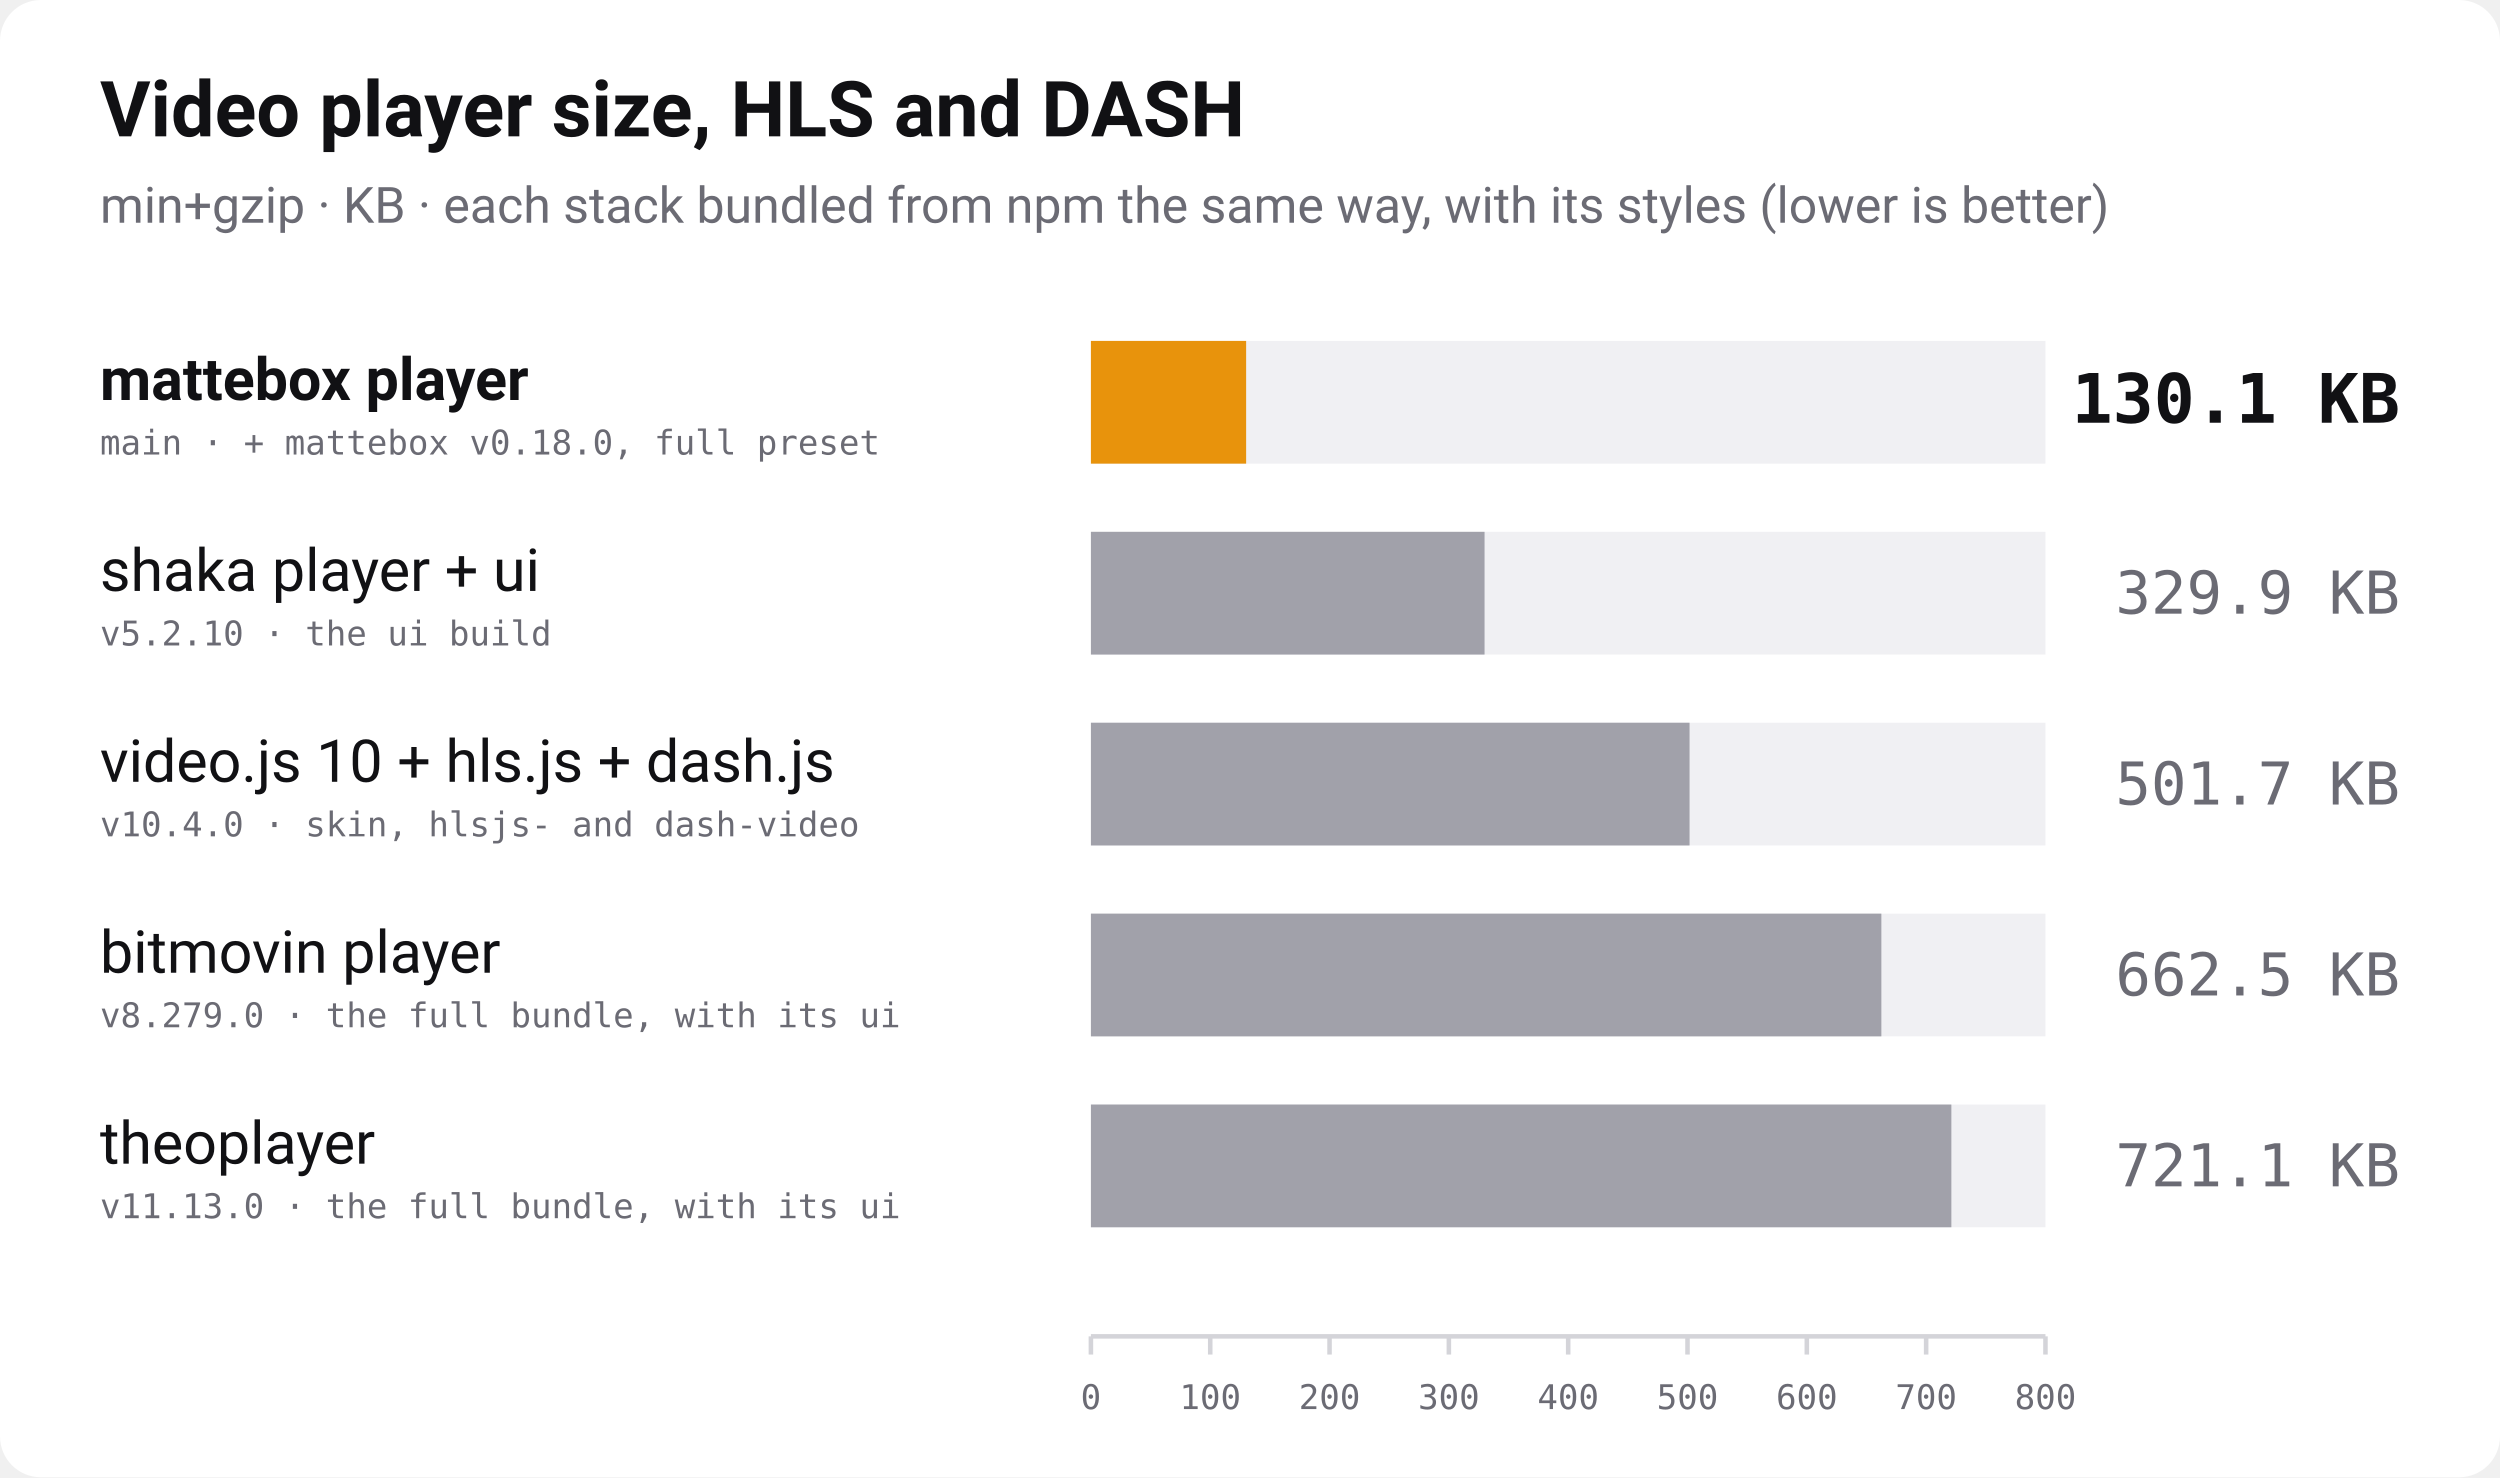
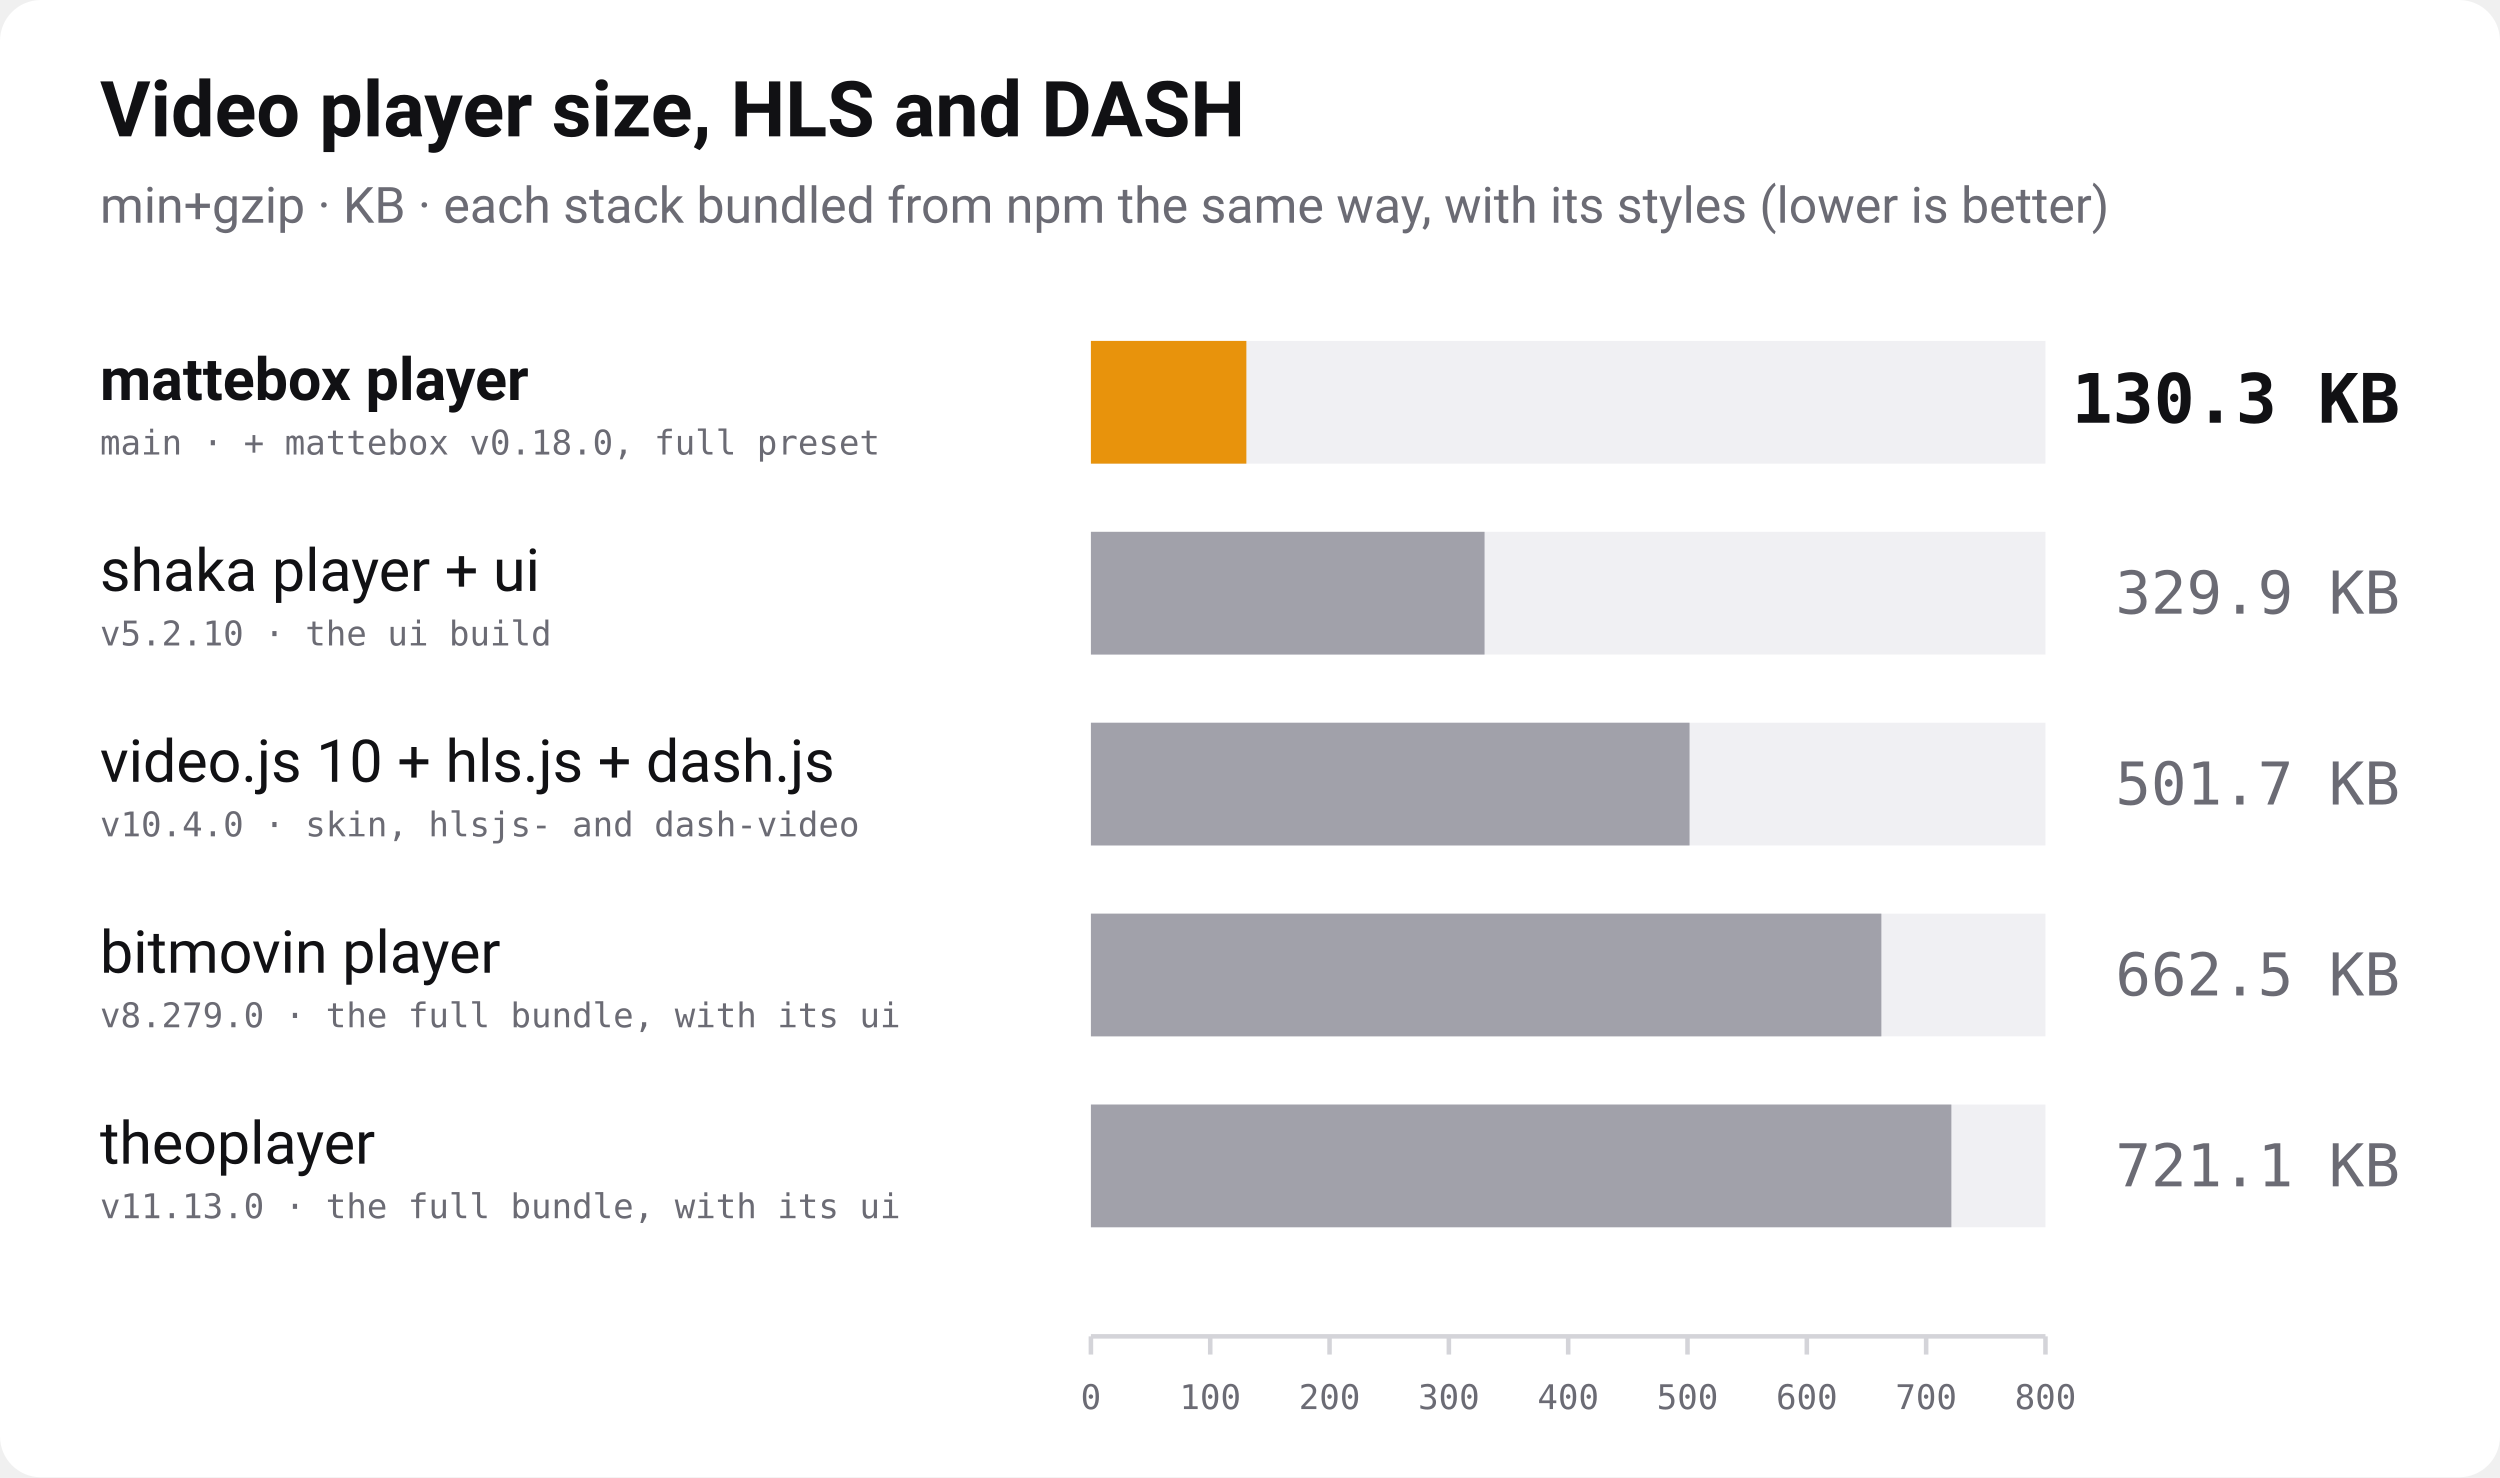
<svg xmlns="http://www.w3.org/2000/svg" width="1100" height="650" viewBox="0 0 1100 650" role="img" aria-label="Bundle size of video players with HLS and DASH playback, min+gzip, lower is better">
  <rect width="1100" height="650" rx="18" fill="#ffffff" />
  <text x="44" y="60" font-family="-apple-system, 'Segoe UI', Roboto, Helvetica, Arial, sans-serif" font-size="34" font-weight="700" fill="#111114">Video player size, HLS and DASH</text>
  <text x="44" y="98" font-family="-apple-system, 'Segoe UI', Roboto, Helvetica, Arial, sans-serif" font-size="22" fill="#6b6b74">min+gzip · KB · each stack bundled from npm the same way, with its styles (lower is better)</text>
  <text x="44" y="176" font-family="-apple-system, 'Segoe UI', Roboto, Helvetica, Arial, sans-serif" font-size="26" font-weight="700" fill="#111114">mattebox player</text>
  <text x="44" y="200" font-family="ui-monospace, 'SF Mono', Menlo, Consolas, monospace" font-size="15" fill="#6b6b74">main · + mattebox v0.18.0, full preset</text>
  <rect x="480" y="150" width="420" height="54" fill="#f0f0f3" />
-   <rect x="480" y="150" width="68.3" height="54" fill="#e8930c" />
-   <text x="1056" y="186" text-anchor="end" font-family="ui-monospace, 'SF Mono', Menlo, Consolas, monospace" font-size="30" font-weight="700" fill="#111114">130.1 KB</text>
+   <rect x="480" y="150" width="68.4" height="54" fill="#e8930c" />
+   <text x="1056" y="186" text-anchor="end" font-family="ui-monospace, 'SF Mono', Menlo, Consolas, monospace" font-size="30" font-weight="700" fill="#111114">130.3 KB</text>
  <text x="44" y="260" font-family="-apple-system, 'Segoe UI', Roboto, Helvetica, Arial, sans-serif" font-size="26" font-weight="400" fill="#111114">shaka player + ui</text>
  <text x="44" y="284" font-family="ui-monospace, 'SF Mono', Menlo, Consolas, monospace" font-size="15" fill="#6b6b74">v5.2.10 · the ui build</text>
  <rect x="480" y="234" width="420" height="54" fill="#f0f0f3" />
  <rect x="480" y="234" width="173.2" height="54" fill="#a1a1aa" />
  <text x="1056" y="270" text-anchor="end" font-family="ui-monospace, 'SF Mono', Menlo, Consolas, monospace" font-size="26" font-weight="400" fill="#6b6b74">329.9 KB</text>
  <text x="44" y="344" font-family="-apple-system, 'Segoe UI', Roboto, Helvetica, Arial, sans-serif" font-size="26" font-weight="400" fill="#111114">video.js 10 + hls.js + dash.js</text>
  <text x="44" y="368" font-family="ui-monospace, 'SF Mono', Menlo, Consolas, monospace" font-size="15" fill="#6b6b74">v10.4.0 · skin, hlsjs- and dash-video</text>
  <rect x="480" y="318" width="420" height="54" fill="#f0f0f3" />
  <rect x="480" y="318" width="263.4" height="54" fill="#a1a1aa" />
  <text x="1056" y="354" text-anchor="end" font-family="ui-monospace, 'SF Mono', Menlo, Consolas, monospace" font-size="26" font-weight="400" fill="#6b6b74">501.7 KB</text>
  <text x="44" y="428" font-family="-apple-system, 'Segoe UI', Roboto, Helvetica, Arial, sans-serif" font-size="26" font-weight="400" fill="#111114">bitmovin player</text>
  <text x="44" y="452" font-family="ui-monospace, 'SF Mono', Menlo, Consolas, monospace" font-size="15" fill="#6b6b74">v8.279.0 · the full bundle, with its ui</text>
  <rect x="480" y="402" width="420" height="54" fill="#f0f0f3" />
  <rect x="480" y="402" width="347.8" height="54" fill="#a1a1aa" />
  <text x="1056" y="438" text-anchor="end" font-family="ui-monospace, 'SF Mono', Menlo, Consolas, monospace" font-size="26" font-weight="400" fill="#6b6b74">662.5 KB</text>
  <text x="44" y="512" font-family="-apple-system, 'Segoe UI', Roboto, Helvetica, Arial, sans-serif" font-size="26" font-weight="400" fill="#111114">theoplayer</text>
  <text x="44" y="536" font-family="ui-monospace, 'SF Mono', Menlo, Consolas, monospace" font-size="15" fill="#6b6b74">v11.13.0 · the full bundle, with its ui</text>
  <rect x="480" y="486" width="420" height="54" fill="#f0f0f3" />
  <rect x="480" y="486" width="378.6" height="54" fill="#a1a1aa" />
  <text x="1056" y="522" text-anchor="end" font-family="ui-monospace, 'SF Mono', Menlo, Consolas, monospace" font-size="26" font-weight="400" fill="#6b6b74">721.1 KB</text>
  <line x1="480" y1="588" x2="900" y2="588" stroke="#d4d4d9" stroke-width="2" />
  <line x1="480.0" y1="588" x2="480.0" y2="596" stroke="#d4d4d9" stroke-width="2" />
  <text x="480.0" y="620" text-anchor="middle" font-family="ui-monospace, 'SF Mono', Menlo, Consolas, monospace" font-size="15" fill="#6b6b74">0</text>
  <line x1="532.5" y1="588" x2="532.5" y2="596" stroke="#d4d4d9" stroke-width="2" />
  <text x="532.5" y="620" text-anchor="middle" font-family="ui-monospace, 'SF Mono', Menlo, Consolas, monospace" font-size="15" fill="#6b6b74">100</text>
  <line x1="585.0" y1="588" x2="585.0" y2="596" stroke="#d4d4d9" stroke-width="2" />
  <text x="585.0" y="620" text-anchor="middle" font-family="ui-monospace, 'SF Mono', Menlo, Consolas, monospace" font-size="15" fill="#6b6b74">200</text>
  <line x1="637.5" y1="588" x2="637.5" y2="596" stroke="#d4d4d9" stroke-width="2" />
  <text x="637.5" y="620" text-anchor="middle" font-family="ui-monospace, 'SF Mono', Menlo, Consolas, monospace" font-size="15" fill="#6b6b74">300</text>
  <line x1="690.0" y1="588" x2="690.0" y2="596" stroke="#d4d4d9" stroke-width="2" />
  <text x="690.0" y="620" text-anchor="middle" font-family="ui-monospace, 'SF Mono', Menlo, Consolas, monospace" font-size="15" fill="#6b6b74">400</text>
  <line x1="742.5" y1="588" x2="742.5" y2="596" stroke="#d4d4d9" stroke-width="2" />
  <text x="742.5" y="620" text-anchor="middle" font-family="ui-monospace, 'SF Mono', Menlo, Consolas, monospace" font-size="15" fill="#6b6b74">500</text>
  <line x1="795.0" y1="588" x2="795.0" y2="596" stroke="#d4d4d9" stroke-width="2" />
  <text x="795.0" y="620" text-anchor="middle" font-family="ui-monospace, 'SF Mono', Menlo, Consolas, monospace" font-size="15" fill="#6b6b74">600</text>
  <line x1="847.5" y1="588" x2="847.5" y2="596" stroke="#d4d4d9" stroke-width="2" />
  <text x="847.5" y="620" text-anchor="middle" font-family="ui-monospace, 'SF Mono', Menlo, Consolas, monospace" font-size="15" fill="#6b6b74">700</text>
  <line x1="900.0" y1="588" x2="900.0" y2="596" stroke="#d4d4d9" stroke-width="2" />
  <text x="900.0" y="620" text-anchor="middle" font-family="ui-monospace, 'SF Mono', Menlo, Consolas, monospace" font-size="15" fill="#6b6b74">800</text>
</svg>
